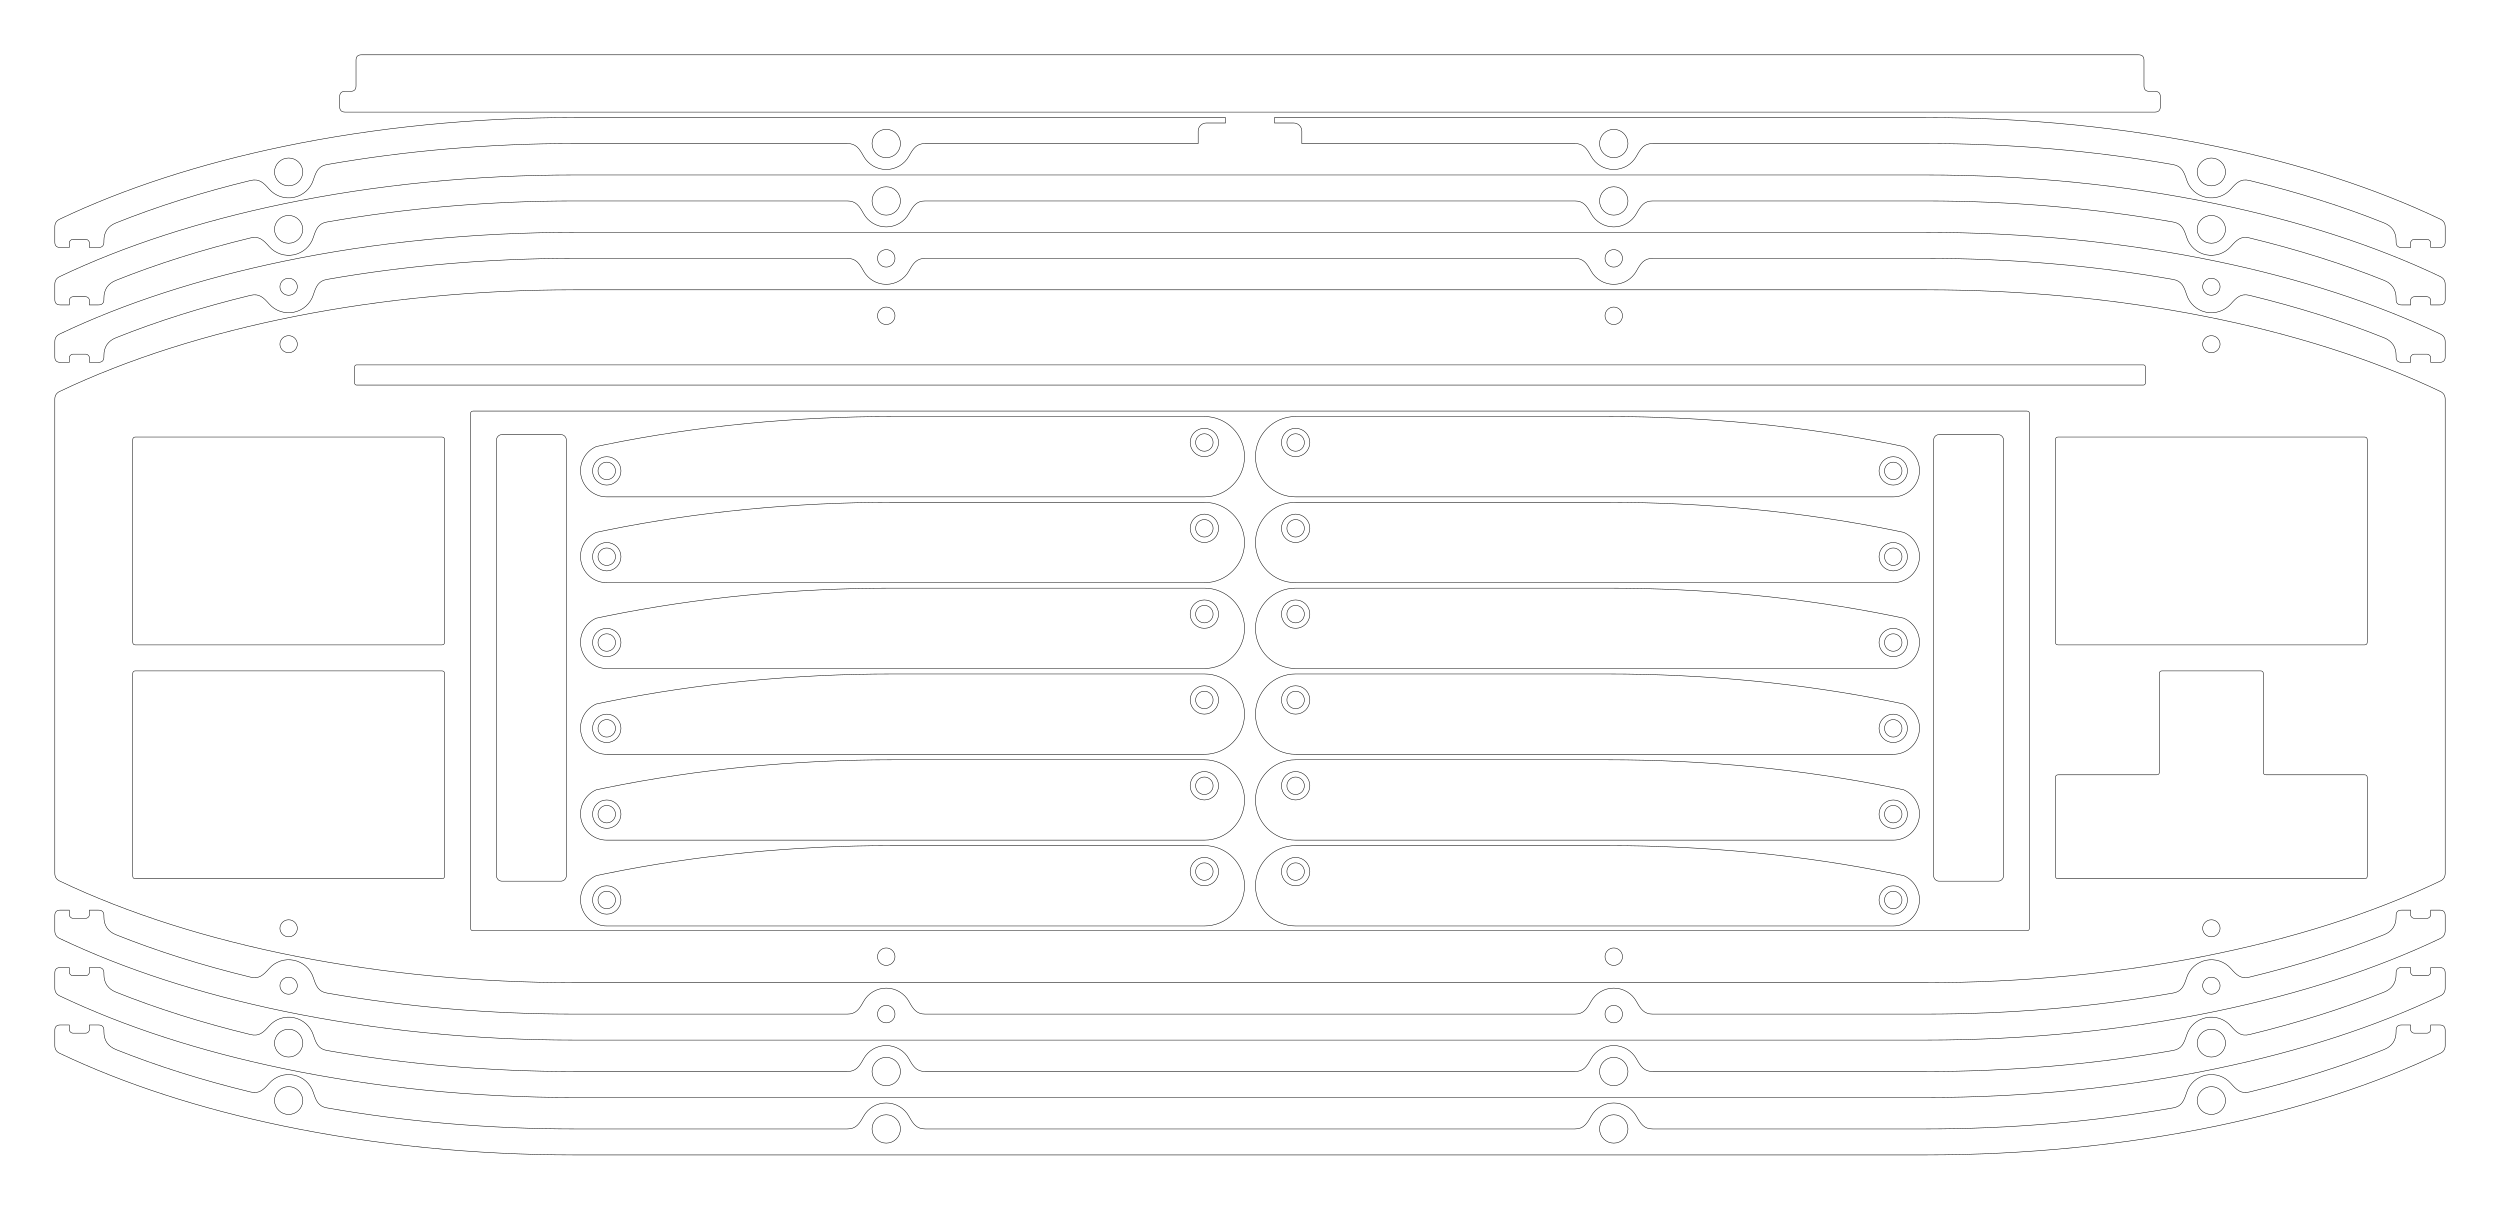
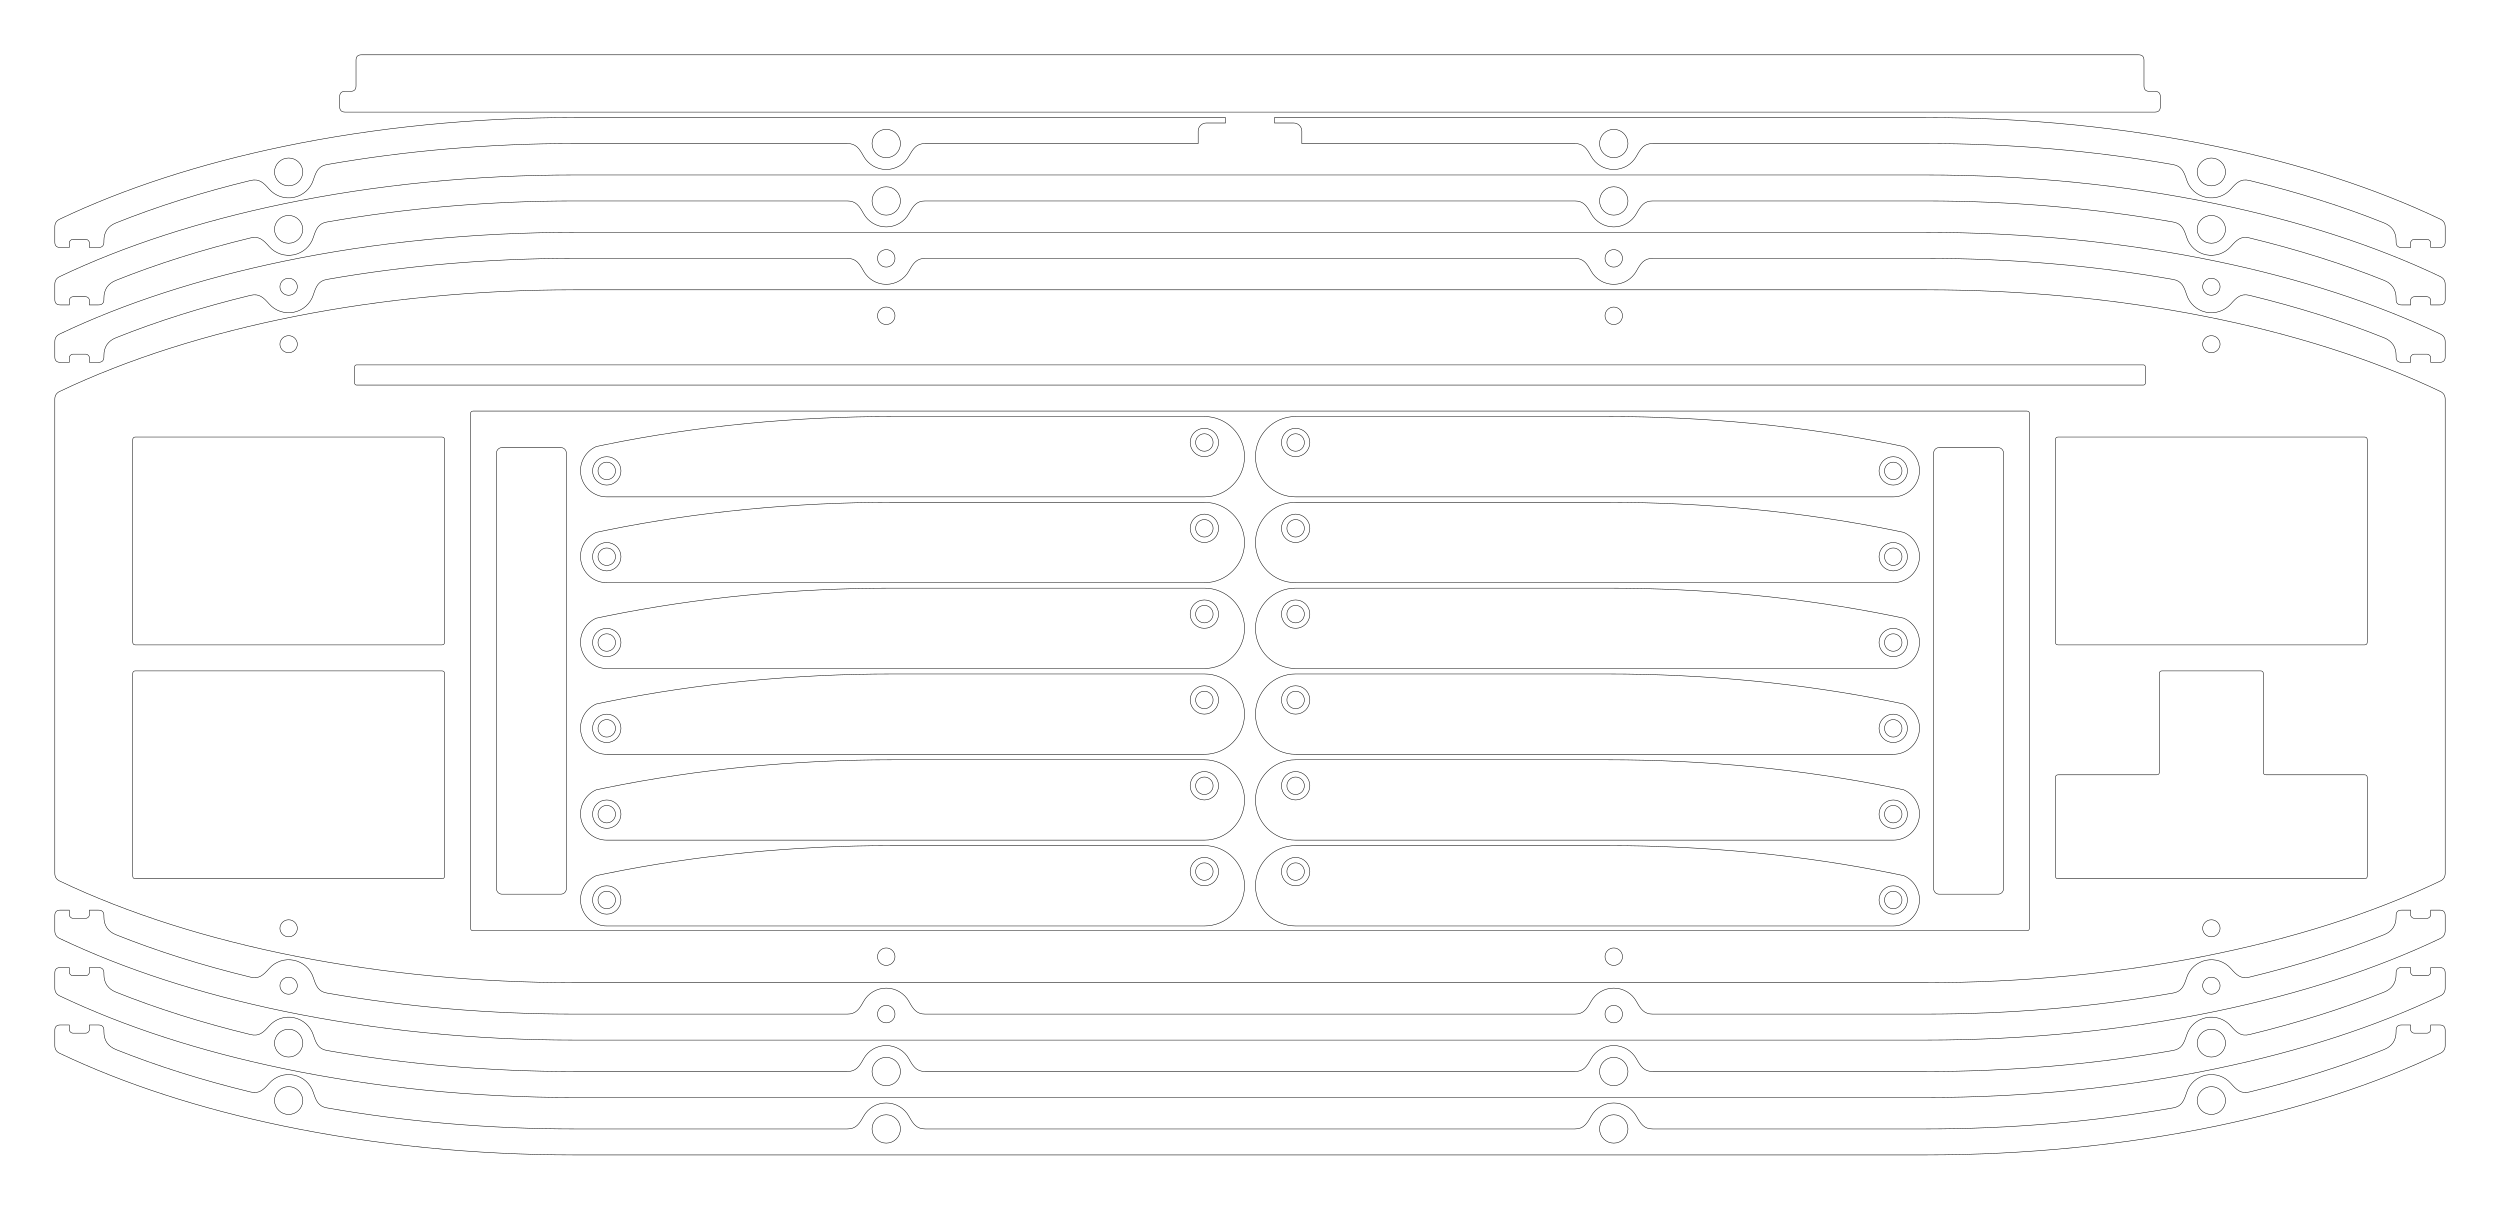
<svg xmlns="http://www.w3.org/2000/svg" width="458.24mm" height="221.74mm" viewBox="-229.12 -116.62 458.24 221.74" version="1.1">
  <g transform="scale(1,-1)" stroke-linecap="round">
    <g fill="none" stroke="rgb(0,0,0)" stroke-width="0.09">
      <path d="M -123.825,63.5 L 123.825,63.5 A 133.35,63.5 0.0 0,0 218.174,44.874 C 218.776,44.588 219.075,44.107 219.075,43.441 L 219.075,-43.441 C 219.075,-44.107 218.776,-44.588 218.174,-44.874 A 133.35,63.5 0.0 0,0 123.825,-63.5 L -123.825,-63.5 A 133.35,63.5 0.0 0,0 -218.174,-44.874 C -218.776,-44.588 -219.075,-44.107 -219.075,-43.441 L -219.075,43.441 C -219.075,44.107 -218.776,44.588 -218.174,44.874 A 133.35,63.5 0.0 0,0 -123.825,63.5 M -174.613,-53.532 A 1.6,1.6 0.0 0,1 -177.812,-53.532 A 1.6,1.6 0.0 0,1 -174.613,-53.532 M -65.075,-58.737 A 1.6,1.6 0.0 0,1 -68.275,-58.737 A 1.6,1.6 0.0 0,1 -65.075,-58.737 M -204.787,-43.95 C -204.787,-44.283 -204.621,-44.45 -204.287,-44.45 L -148.137,-44.45 C -147.804,-44.45 -147.637,-44.283 -147.637,-43.95 L -147.637,-6.85 C -147.637,-6.517 -147.804,-6.35 -148.137,-6.35 L -204.287,-6.35 C -204.621,-6.35 -204.787,-6.517 -204.787,-6.85 L -204.787,-43.95 M 68.275,-58.737 A 1.6,1.6 0.0 0,1 65.075,-58.737 A 1.6,1.6 0.0 0,1 68.275,-58.737 M 177.812,-53.532 A 1.6,1.6 0.0 0,1 174.613,-53.532 A 1.6,1.6 0.0 0,1 177.812,-53.532 M -142.875,-53.475 C -142.875,-53.808 -142.708,-53.975 -142.375,-53.975 L 142.375,-53.975 C 142.708,-53.975 142.875,-53.808 142.875,-53.475 L 142.875,40.775 C 142.875,41.108 142.708,41.275 142.375,41.275 L -142.375,41.275 C -142.708,41.275 -142.875,41.108 -142.875,40.775 L -142.875,-53.475 M 147.637,-43.95 C 147.637,-44.283 147.804,-44.45 148.137,-44.45 L 204.287,-44.45 C 204.621,-44.45 204.787,-44.283 204.787,-43.95 L 204.787,-25.9 C 204.787,-25.567 204.621,-25.4 204.287,-25.4 L 186.238,-25.4 C 185.904,-25.4 185.738,-25.233 185.738,-24.9 L 185.738,-6.85 C 185.738,-6.517 185.571,-6.35 185.238,-6.35 L 167.188,-6.35 C 166.854,-6.35 166.688,-6.517 166.688,-6.85 L 166.688,-24.9 C 166.688,-25.233 166.521,-25.4 166.188,-25.4 L 148.137,-25.4 C 147.804,-25.4 147.637,-25.567 147.637,-25.9 L 147.637,-43.95 M -204.787,-1.087 C -204.787,-1.421 -204.621,-1.587 -204.287,-1.587 L -148.137,-1.587 C -147.804,-1.587 -147.637,-1.421 -147.637,-1.087 L -147.637,36.013 C -147.637,36.346 -147.804,36.513 -148.137,36.513 L -204.287,36.513 C -204.621,36.513 -204.787,36.346 -204.787,36.013 L -204.787,-1.087 M -174.613,53.532 A 1.6,1.6 0.0 0,1 -177.812,53.532 A 1.6,1.6 0.0 0,1 -174.613,53.532 M -65.075,58.737 A 1.6,1.6 0.0 0,1 -68.275,58.737 A 1.6,1.6 0.0 0,1 -65.075,58.737 M 147.637,-1.087 C 147.637,-1.421 147.804,-1.587 148.137,-1.587 L 204.287,-1.587 C 204.621,-1.587 204.787,-1.421 204.787,-1.087 L 204.787,36.013 C 204.787,36.346 204.621,36.513 204.287,36.513 L 148.137,36.513 C 147.804,36.513 147.637,36.346 147.637,36.013 L 147.637,-1.087 M -164.113,46.388 A 0.35,0.35 0.0 0,1 -163.763,46.038 L 163.763,46.038 A 0.35,0.35 0.0 0,1 164.113,46.388 L 164.113,49.388 A 0.35,0.35 0.0 0,1 163.763,49.737 L -163.763,49.737 A 0.35,0.35 0.0 0,1 -164.113,49.388 L -164.113,46.388 M 68.275,58.737 A 1.6,1.6 0.0 0,1 65.075,58.737 A 1.6,1.6 0.0 0,1 68.275,58.737 M 177.812,53.532 A 1.6,1.6 0.0 0,1 174.613,53.532 A 1.6,1.6 0.0 0,1 177.812,53.532" />
      <path d="M 177.182,68.72 A 133.35,63.5 0.0 0,0 218.174,55.399 C 218.776,55.113 219.075,54.632 219.075,53.966 L 219.075,51.203 C 219.075,50.537 218.742,50.203 218.075,50.203 L 216.425,50.203 L 216.425,51.003 A 0.7,0.7 0.0 0,1 215.725,51.703 L 213.425,51.703 A 0.7,0.7 0.0 0,1 212.725,51.003 L 212.725,50.203 L 211.075,50.203 C 210.408,50.203 210.075,50.537 210.075,51.203 L 210.075,51.423 C 210.075,53.011 209.345,54.117 207.871,54.707 C 200.337,57.725 192.031,60.347 183.182,62.49 C 181.639,62.864 180.838,62.106 179.79,60.913 A 4.763,4.763 0.0 0,0 171.678,62.601 C 171.193,64.112 170.76,65.127 169.197,65.402 C 154.737,67.949 139.283,69.266 123.825,69.263 L 73.819,69.263 C 72.231,69.263 71.611,68.346 70.842,66.957 A 4.763,4.763 0.0 0,0 62.508,66.957 C 61.739,68.346 61.119,69.263 59.531,69.263 L -59.531,69.263 C -61.119,69.263 -61.739,68.346 -62.508,66.957 A 4.763,4.763 0.0 0,0 -70.842,66.957 C -71.611,68.346 -72.231,69.263 -73.819,69.263 L -123.825,69.263 C -139.283,69.266 -154.737,67.949 -169.197,65.402 C -170.76,65.127 -171.193,64.112 -171.678,62.601 A 4.763,4.763 -167.64 0,0 -179.79,60.913 C -180.838,62.106 -181.639,62.864 -183.182,62.49 C -192.031,60.347 -200.337,57.725 -207.871,54.707 C -209.345,54.117 -210.075,53.011 -210.075,51.423 L -210.075,51.203 C -210.075,50.537 -210.408,50.203 -211.075,50.203 L -212.725,50.203 L -212.725,51.003 A 0.7,0.7 0.0 0,1 -213.425,51.703 L -215.725,51.703 A 0.7,0.7 0.0 0,1 -216.425,51.003 L -216.425,50.203 L -218.075,50.203 C -218.742,50.203 -219.075,50.537 -219.075,51.203 L -219.075,53.966 C -219.075,54.632 -218.776,55.113 -218.174,55.399 A 133.35,63.5 0.0 0,0 -177.182,68.72 A 133.35,63.5 0.0 0,0 -123.825,74.025 L 123.825,74.025 A 133.35,63.5 0.0 0,0 177.182,68.72 M -174.613,64.057 A 1.6,1.6 0.0 0,1 -177.812,64.057 A 1.6,1.6 0.0 0,1 -174.613,64.057 M 177.812,64.057 A 1.6,1.6 0.0 0,1 174.613,64.057 A 1.6,1.6 0.0 0,1 177.812,64.057 M -65.075,69.263 A 1.6,1.6 0.0 0,1 -68.275,69.263 A 1.6,1.6 0.0 0,1 -65.075,69.263 M 68.275,69.263 A 1.6,1.6 0.0 0,1 65.075,69.263 A 1.6,1.6 0.0 0,1 68.275,69.263" />
      <path d="M -218.075,-50.203 L -216.425,-50.203 L -216.425,-51.003 A 0.7,0.7 0.0 0,1 -215.725,-51.703 L -213.425,-51.703 A 0.7,0.7 0.0 0,1 -212.725,-51.003 L -212.725,-50.203 L -211.075,-50.203 C -210.408,-50.203 -210.075,-50.537 -210.075,-51.203 L -210.075,-51.423 C -210.075,-53.011 -209.345,-54.117 -207.871,-54.707 C -200.337,-57.725 -192.031,-60.347 -183.182,-62.49 C -181.639,-62.864 -180.838,-62.106 -179.79,-60.913 A 4.763,4.763 -11.146 0,0 -171.678,-62.601 C -171.193,-64.112 -170.76,-65.127 -169.197,-65.402 C -154.737,-67.949 -139.283,-69.266 -123.825,-69.263 L -73.819,-69.263 C -72.231,-69.263 -71.611,-68.346 -70.842,-66.957 A 4.763,4.763 0.0 0,0 -62.508,-66.957 C -61.739,-68.346 -61.119,-69.263 -59.531,-69.263 L 59.531,-69.263 C 61.119,-69.263 61.739,-68.346 62.508,-66.957 A 4.763,4.763 0.0 0,0 70.842,-66.957 C 71.611,-68.346 72.231,-69.263 73.819,-69.263 L 123.825,-69.263 C 139.283,-69.266 154.737,-67.949 169.197,-65.402 C 170.76,-65.127 171.193,-64.112 171.678,-62.601 A 4.763,4.763 0.0 0,0 179.79,-60.913 C 180.838,-62.106 181.639,-62.864 183.182,-62.49 C 192.031,-60.347 200.337,-57.725 207.871,-54.707 C 209.345,-54.117 210.075,-53.011 210.075,-51.423 L 210.075,-51.203 C 210.075,-50.537 210.408,-50.203 211.075,-50.203 L 212.725,-50.203 L 212.725,-51.003 A 0.7,0.7 0.0 0,1 213.425,-51.703 L 215.725,-51.703 A 0.7,0.7 0.0 0,1 216.425,-51.003 L 216.425,-50.203 L 218.075,-50.203 C 218.742,-50.203 219.075,-50.537 219.075,-51.203 L 219.075,-53.966 C 219.075,-54.632 218.776,-55.113 218.174,-55.399 A 133.35,63.5 0.0 0,0 177.182,-68.72 A 133.35,63.5 0.0 0,0 123.825,-74.025 L -123.825,-74.025 A 133.35,63.5 0.0 0,0 -177.182,-68.72 A 133.35,63.5 0.0 0,0 -218.174,-55.399 C -218.776,-55.113 -219.075,-54.632 -219.075,-53.966 L -219.075,-51.203 C -219.075,-50.537 -218.742,-50.203 -218.075,-50.203 M -65.075,-69.263 A 1.6,1.6 0.0 0,1 -68.275,-69.263 A 1.6,1.6 0.0 0,1 -65.075,-69.263 M 68.275,-69.263 A 1.6,1.6 0.0 0,1 65.075,-69.263 A 1.6,1.6 0.0 0,1 68.275,-69.263 M -174.613,-64.057 A 1.6,1.6 0.0 0,1 -177.812,-64.057 A 1.6,1.6 0.0 0,1 -174.613,-64.057 M 177.812,-64.057 A 1.6,1.6 0.0 0,1 174.613,-64.057 A 1.6,1.6 0.0 0,1 177.812,-64.057" />
      <path d="M 177.182,79.245 A 133.35,63.5 0.0 0,0 218.174,65.924 C 218.776,65.638 219.075,65.157 219.075,64.491 L 219.075,61.728 C 219.075,61.062 218.742,60.728 218.075,60.728 L 216.425,60.728 L 216.425,61.528 A 0.7,0.7 0.0 0,1 215.725,62.228 L 213.425,62.228 A 0.7,0.7 0.0 0,1 212.725,61.528 L 212.725,60.728 L 211.075,60.728 C 210.408,60.728 210.075,61.062 210.075,61.728 L 210.075,61.948 C 210.075,63.536 209.345,64.642 207.871,65.232 C 200.337,68.25 192.031,70.872 183.182,73.015 C 181.639,73.389 180.838,72.631 179.79,71.438 A 4.763,4.763 0.0 0,0 171.678,73.126 C 171.193,74.637 170.76,75.652 169.197,75.927 C 154.737,78.474 139.283,79.791 123.825,79.787 L 73.819,79.787 C 72.231,79.787 71.611,78.871 70.842,77.482 A 4.763,4.763 0.0 0,0 62.508,77.482 C 61.739,78.871 61.119,79.787 59.531,79.787 L -59.531,79.787 C -61.119,79.787 -61.739,78.871 -62.508,77.482 A 4.763,4.763 0.0 0,0 -70.842,77.482 C -71.611,78.871 -72.231,79.787 -73.819,79.787 L -123.825,79.787 C -139.283,79.791 -154.737,78.474 -169.197,75.927 C -170.76,75.652 -171.193,74.637 -171.678,73.126 A 4.763,4.763 -167.64 0,0 -179.79,71.438 C -180.838,72.631 -181.639,73.389 -183.182,73.015 C -192.031,70.872 -200.337,68.25 -207.871,65.232 C -209.345,64.642 -210.075,63.536 -210.075,61.948 L -210.075,61.728 C -210.075,61.062 -210.408,60.728 -211.075,60.728 L -212.725,60.728 L -212.725,61.528 A 0.7,0.7 0.0 0,1 -213.425,62.228 L -215.725,62.228 A 0.7,0.7 0.0 0,1 -216.425,61.528 L -216.425,60.728 L -218.075,60.728 C -218.742,60.728 -219.075,61.062 -219.075,61.728 L -219.075,64.491 C -219.075,65.157 -218.776,65.638 -218.174,65.924 A 133.35,63.5 0.0 0,0 -177.182,79.245 A 133.35,63.5 0.0 0,0 -123.825,84.55 L 123.825,84.55 A 133.35,63.5 0.0 0,0 177.182,79.245 M -173.613,74.582 A 2.6,2.6 0.0 0,1 -178.812,74.582 A 2.6,2.6 0.0 0,1 -173.613,74.582 M 178.812,74.582 A 2.6,2.6 0.0 0,1 173.613,74.582 A 2.6,2.6 0.0 0,1 178.812,74.582 M -64.075,79.787 A 2.6,2.6 0.0 0,1 -69.275,79.787 A 2.6,2.6 0.0 0,1 -64.075,79.787 M 69.275,79.787 A 2.6,2.6 0.0 0,1 64.075,79.787 A 2.6,2.6 0.0 0,1 69.275,79.787" />
      <path d="M -218.075,-60.728 L -216.425,-60.728 L -216.425,-61.528 A 0.7,0.7 0.0 0,1 -215.725,-62.228 L -213.425,-62.228 A 0.7,0.7 0.0 0,1 -212.725,-61.528 L -212.725,-60.728 L -211.075,-60.728 C -210.408,-60.728 -210.075,-61.062 -210.075,-61.728 L -210.075,-61.948 C -210.075,-63.536 -209.345,-64.642 -207.871,-65.232 C -200.337,-68.25 -192.031,-70.872 -183.182,-73.015 C -181.639,-73.389 -180.838,-72.631 -179.79,-71.438 A 4.763,4.763 -11.146 0,0 -171.678,-73.126 C -171.193,-74.637 -170.76,-75.652 -169.197,-75.927 C -154.737,-78.474 -139.283,-79.791 -123.825,-79.787 L -73.819,-79.787 C -72.231,-79.787 -71.611,-78.871 -70.842,-77.482 A 4.763,4.763 0.0 0,0 -62.508,-77.482 C -61.739,-78.871 -61.119,-79.787 -59.531,-79.787 L 59.531,-79.787 C 61.119,-79.787 61.739,-78.871 62.508,-77.482 A 4.763,4.763 0.0 0,0 70.842,-77.482 C 71.611,-78.871 72.231,-79.787 73.819,-79.787 L 123.825,-79.787 C 139.283,-79.791 154.737,-78.474 169.197,-75.927 C 170.76,-75.652 171.193,-74.637 171.678,-73.126 A 4.763,4.763 0.0 0,0 179.79,-71.438 C 180.838,-72.631 181.639,-73.389 183.182,-73.015 C 192.031,-70.872 200.337,-68.25 207.871,-65.232 C 209.345,-64.642 210.075,-63.536 210.075,-61.948 L 210.075,-61.728 C 210.075,-61.062 210.408,-60.728 211.075,-60.728 L 212.725,-60.728 L 212.725,-61.528 A 0.7,0.7 0.0 0,1 213.425,-62.228 L 215.725,-62.228 A 0.7,0.7 0.0 0,1 216.425,-61.528 L 216.425,-60.728 L 218.075,-60.728 C 218.742,-60.728 219.075,-61.062 219.075,-61.728 L 219.075,-64.491 C 219.075,-65.157 218.776,-65.638 218.174,-65.924 A 133.35,63.5 0.0 0,0 177.182,-79.245 A 133.35,63.5 0.0 0,0 123.825,-84.55 L -123.825,-84.55 A 133.35,63.5 0.0 0,0 -177.182,-79.245 A 133.35,63.5 0.0 0,0 -218.174,-65.924 C -218.776,-65.638 -219.075,-65.157 -219.075,-64.491 L -219.075,-61.728 C -219.075,-61.062 -218.742,-60.728 -218.075,-60.728 M -64.075,-79.787 A 2.6,2.6 0.0 0,1 -69.275,-79.787 A 2.6,2.6 0.0 0,1 -64.075,-79.787 M 69.275,-79.787 A 2.6,2.6 0.0 0,1 64.075,-79.787 A 2.6,2.6 0.0 0,1 69.275,-79.787 M -173.613,-74.582 A 2.6,2.6 0.0 0,1 -178.812,-74.582 A 2.6,2.6 0.0 0,1 -173.613,-74.582 M 178.812,-74.582 A 2.6,2.6 0.0 0,1 173.613,-74.582 A 2.6,2.6 0.0 0,1 178.812,-74.582" />
      <path d="M -4.5,95.075 L -4.5,94.075 L -8.0,94.075 A 1.5,1.5 0.0 0,1 -9.5,92.575 L -9.5,90.312 L -59.531,90.312 C -61.119,90.312 -61.739,89.396 -62.508,88.007 A 4.763,4.763 0.0 0,0 -70.842,88.007 C -71.611,89.396 -72.231,90.312 -73.819,90.312 L -123.825,90.312 C -139.283,90.316 -154.737,88.999 -169.197,86.452 C -170.76,86.177 -171.193,85.162 -171.678,83.651 A 4.763,4.763 -167.64 0,0 -179.79,81.963 C -180.838,83.156 -181.639,83.914 -183.182,83.54 C -192.031,81.397 -200.337,78.775 -207.871,75.757 C -209.345,75.167 -210.075,74.061 -210.075,72.473 L -210.075,72.253 C -210.075,71.587 -210.408,71.253 -211.075,71.253 L -212.725,71.253 L -212.725,72.053 A 0.7,0.7 0.0 0,1 -213.425,72.753 L -215.725,72.753 A 0.7,0.7 0.0 0,1 -216.425,72.053 L -216.425,71.253 L -218.075,71.253 C -218.742,71.253 -219.075,71.587 -219.075,72.253 L -219.075,75.016 C -219.075,75.682 -218.776,76.163 -218.174,76.449 A 133.35,63.5 0.0 0,0 -177.182,89.77 A 133.35,63.5 0.0 0,0 -123.825,95.075 L -4.5,95.075 M -173.613,85.107 A 2.6,2.6 0.0 0,1 -178.812,85.107 A 2.6,2.6 0.0 0,1 -173.613,85.107 M -64.075,90.312 A 2.6,2.6 0.0 0,1 -69.275,90.312 A 2.6,2.6 0.0 0,1 -64.075,90.312" />
      <path d="M 218.174,76.449 C 218.776,76.163 219.075,75.682 219.075,75.016 L 219.075,72.253 C 219.075,71.587 218.742,71.253 218.075,71.253 L 216.425,71.253 L 216.425,72.053 A 0.7,0.7 0.0 0,1 215.725,72.753 L 213.425,72.753 A 0.7,0.7 0.0 0,1 212.725,72.053 L 212.725,71.253 L 211.075,71.253 C 210.408,71.253 210.075,71.587 210.075,72.253 L 210.075,72.473 C 210.075,74.061 209.345,75.167 207.871,75.757 C 200.337,78.775 192.031,81.397 183.182,83.54 C 181.639,83.914 180.838,83.156 179.79,81.963 A 4.763,4.763 0.0 0,0 171.678,83.651 C 171.193,85.162 170.76,86.177 169.197,86.452 C 154.737,88.999 139.283,90.316 123.825,90.312 L 73.819,90.312 C 72.231,90.312 71.611,89.396 70.842,88.007 A 4.763,4.763 0.0 0,0 62.508,88.007 C 61.739,89.396 61.119,90.312 59.531,90.312 L 9.5,90.312 L 9.5,92.575 A 1.5,1.5 0.0 0,1 8.0,94.075 L 4.5,94.075 L 4.5,95.075 L 123.825,95.075 A 133.35,63.5 0.0 0,0 177.182,89.77 A 133.35,63.5 0.0 0,0 218.174,76.449 M 178.812,85.107 A 2.6,2.6 0.0 0,1 173.613,85.107 A 2.6,2.6 0.0 0,1 178.812,85.107 M 69.275,90.312 A 2.6,2.6 0.0 0,1 64.075,90.312 A 2.6,2.6 0.0 0,1 69.275,90.312" />
      <path d="M -218.075,-71.253 L -216.425,-71.253 L -216.425,-72.053 A 0.7,0.7 0.0 0,1 -215.725,-72.753 L -213.425,-72.753 A 0.7,0.7 0.0 0,1 -212.725,-72.053 L -212.725,-71.253 L -211.075,-71.253 C -210.408,-71.253 -210.075,-71.587 -210.075,-72.253 L -210.075,-72.473 C -210.075,-74.061 -209.345,-75.167 -207.871,-75.757 C -200.337,-78.775 -192.031,-81.397 -183.182,-83.54 C -181.639,-83.914 -180.838,-83.156 -179.79,-81.963 A 4.763,4.763 -11.146 0,0 -171.678,-83.651 C -171.193,-85.162 -170.76,-86.177 -169.197,-86.452 C -154.737,-88.999 -139.283,-90.316 -123.825,-90.312 L -73.819,-90.312 C -72.231,-90.312 -71.611,-89.396 -70.842,-88.007 A 4.763,4.763 0.0 0,0 -62.508,-88.007 C -61.739,-89.396 -61.119,-90.312 -59.531,-90.312 L 59.531,-90.312 C 61.119,-90.312 61.739,-89.396 62.508,-88.007 A 4.763,4.763 0.0 0,0 70.842,-88.007 C 71.611,-89.396 72.231,-90.312 73.819,-90.312 L 123.825,-90.312 C 139.283,-90.316 154.737,-88.999 169.197,-86.452 C 170.76,-86.177 171.193,-85.162 171.678,-83.651 A 4.763,4.763 0.0 0,0 179.79,-81.963 C 180.838,-83.156 181.639,-83.914 183.182,-83.54 C 192.031,-81.397 200.337,-78.775 207.871,-75.757 C 209.345,-75.167 210.075,-74.061 210.075,-72.473 L 210.075,-72.253 C 210.075,-71.587 210.408,-71.253 211.075,-71.253 L 212.725,-71.253 L 212.725,-72.053 A 0.7,0.7 0.0 0,1 213.425,-72.753 L 215.725,-72.753 A 0.7,0.7 0.0 0,1 216.425,-72.053 L 216.425,-71.253 L 218.075,-71.253 C 218.742,-71.253 219.075,-71.587 219.075,-72.253 L 219.075,-75.016 C 219.075,-75.682 218.776,-76.163 218.174,-76.449 A 133.35,63.5 0.0 0,0 177.182,-89.77 A 133.35,63.5 0.0 0,0 123.825,-95.075 L -123.825,-95.075 A 133.35,63.5 0.0 0,0 -177.182,-89.77 A 133.35,63.5 0.0 0,0 -218.174,-76.449 C -218.776,-76.163 -219.075,-75.682 -219.075,-75.016 L -219.075,-72.253 C -219.075,-71.587 -218.742,-71.253 -218.075,-71.253 M -64.075,-90.312 A 2.6,2.6 0.0 0,1 -69.275,-90.312 A 2.6,2.6 0.0 0,1 -64.075,-90.312 M 69.275,-90.312 A 2.6,2.6 0.0 0,1 64.075,-90.312 A 2.6,2.6 0.0 0,1 69.275,-90.312 M -173.613,-85.107 A 2.6,2.6 0.0 0,1 -178.812,-85.107 A 2.6,2.6 0.0 0,1 -173.613,-85.107 M 178.812,-85.107 A 2.6,2.6 0.0 0,1 173.613,-85.107 A 2.6,2.6 0.0 0,1 178.812,-85.107" />
      <path d="M -8.365,25.545 L -117.903,25.545 A 4.812,4.812 -90.0 0,0 -119.82,34.771 A 133.35,63.5 0.0 0,0 -117.903,35.17 A 133.35,63.5 0.0 0,0 -65.515,40.275 L -8.365,40.275 A 7.365,7.365 180.0 0,0 -8.365,25.545 M -115.303,30.307 A 2.6,2.6 0.0 0,1 -120.503,30.307 A 2.6,2.6 0.0 0,1 -115.303,30.307 M -5.765,35.513 A 2.6,2.6 0.0 0,1 -10.965,35.513 A 2.6,2.6 0.0 0,1 -5.765,35.513" />
      <circle cx="-8.365" cy="35.513" r="1.6" />
      <circle cx="-117.903" cy="30.307" r="1.6" />
      <path d="M 117.903,25.545 L 8.365,25.545 A 7.365,7.365 0.0 0,0 8.365,40.275 L 65.515,40.275 A 133.35,63.5 0.0 0,0 117.903,35.17 A 133.35,63.5 0.0 0,0 119.82,34.771 A 4.812,4.812 -90.0 0,0 117.903,25.545 M 120.503,30.307 A 2.6,2.6 0.0 0,1 115.303,30.307 A 2.6,2.6 0.0 0,1 120.503,30.307 M 10.965,35.513 A 2.6,2.6 0.0 0,1 5.765,35.513 A 2.6,2.6 0.0 0,1 10.965,35.513" />
      <circle cx="8.365" cy="35.513" r="1.6" />
      <circle cx="117.903" cy="30.307" r="1.6" />
      <path d="M -8.365,9.815 L -117.903,9.815 A 4.812,4.812 -90.0 0,0 -119.82,19.041 A 133.35,63.5 0.0 0,0 -117.903,19.439 A 133.35,63.5 0.0 0,0 -65.515,24.545 L -8.365,24.545 A 7.365,7.365 180.0 0,0 -8.365,9.815 M -115.303,14.577 A 2.6,2.6 0.0 0,1 -120.503,14.577 A 2.6,2.6 0.0 0,1 -115.303,14.577 M -5.765,19.782 A 2.6,2.6 0.0 0,1 -10.965,19.782 A 2.6,2.6 0.0 0,1 -5.765,19.782" />
      <circle cx="-8.365" cy="19.782" r="1.6" />
      <circle cx="-117.903" cy="14.577" r="1.6" />
      <path d="M 117.903,9.815 L 8.365,9.815 A 7.365,7.365 0.0 0,0 8.365,24.545 L 65.515,24.545 A 133.35,63.5 0.0 0,0 117.903,19.439 A 133.35,63.5 0.0 0,0 119.82,19.041 A 4.812,4.812 -90.0 0,0 117.903,9.815 M 120.503,14.577 A 2.6,2.6 0.0 0,1 115.303,14.577 A 2.6,2.6 0.0 0,1 120.503,14.577 M 10.965,19.782 A 2.6,2.6 0.0 0,1 5.765,19.782 A 2.6,2.6 0.0 0,1 10.965,19.782" />
      <circle cx="8.365" cy="19.782" r="1.6" />
      <circle cx="117.903" cy="14.577" r="1.6" />
      <path d="M -8.365,-5.915 L -117.903,-5.915 A 4.812,4.812 -90.0 0,0 -119.82,3.311 A 133.35,63.5 0.0 0,0 -117.903,3.709 A 133.35,63.5 0.0 0,0 -65.515,8.815 L -8.365,8.815 A 7.365,7.365 180.0 0,0 -8.365,-5.915 M -115.303,-1.153 A 2.6,2.6 0.0 0,1 -120.503,-1.153 A 2.6,2.6 0.0 0,1 -115.303,-1.153 M -5.765,4.052 A 2.6,2.6 0.0 0,1 -10.965,4.052 A 2.6,2.6 0.0 0,1 -5.765,4.052" />
      <circle cx="-8.365" cy="4.052" r="1.6" />
      <circle cx="-117.903" cy="-1.153" r="1.6" />
      <path d="M 117.903,-5.915 L 8.365,-5.915 A 7.365,7.365 0.0 0,0 8.365,8.815 L 65.515,8.815 A 133.35,63.5 0.0 0,0 117.903,3.709 A 133.35,63.5 0.0 0,0 119.82,3.311 A 4.812,4.812 -90.0 0,0 117.903,-5.915 M 120.503,-1.153 A 2.6,2.6 0.0 0,1 115.303,-1.153 A 2.6,2.6 0.0 0,1 120.503,-1.153 M 10.965,4.052 A 2.6,2.6 0.0 0,1 5.765,4.052 A 2.6,2.6 0.0 0,1 10.965,4.052" />
      <circle cx="8.365" cy="4.052" r="1.6" />
      <circle cx="117.903" cy="-1.153" r="1.6" />
      <path d="M -8.365,-21.645 L -117.903,-21.645 A 4.812,4.812 -90.0 0,0 -119.82,-12.419 A 133.35,63.5 0.0 0,0 -117.903,-12.021 A 133.35,63.5 0.0 0,0 -65.515,-6.915 L -8.365,-6.915 A 7.365,7.365 180.0 0,0 -8.365,-21.645 M -115.303,-16.883 A 2.6,2.6 0.0 0,1 -120.503,-16.883 A 2.6,2.6 0.0 0,1 -115.303,-16.883 M -5.765,-11.678 A 2.6,2.6 0.0 0,1 -10.965,-11.678 A 2.6,2.6 0.0 0,1 -5.765,-11.678" />
      <circle cx="-8.365" cy="-11.678" r="1.6" />
      <circle cx="-117.903" cy="-16.883" r="1.6" />
      <path d="M 117.903,-21.645 L 8.365,-21.645 A 7.365,7.365 0.0 0,0 8.365,-6.915 L 65.515,-6.915 A 133.35,63.5 0.0 0,0 117.903,-12.021 A 133.35,63.5 0.0 0,0 119.82,-12.419 A 4.812,4.812 -90.0 0,0 117.903,-21.645 M 120.503,-16.883 A 2.6,2.6 0.0 0,1 115.303,-16.883 A 2.6,2.6 0.0 0,1 120.503,-16.883 M 10.965,-11.678 A 2.6,2.6 0.0 0,1 5.765,-11.678 A 2.6,2.6 0.0 0,1 10.965,-11.678" />
      <circle cx="8.365" cy="-11.678" r="1.6" />
      <circle cx="117.903" cy="-16.883" r="1.6" />
      <path d="M -8.365,-37.375 L -117.903,-37.375 A 4.812,4.812 -90.0 0,0 -119.82,-28.149 A 133.35,63.5 0.0 0,0 -117.903,-27.751 A 133.35,63.5 0.0 0,0 -65.515,-22.645 L -8.365,-22.645 A 7.365,7.365 180.0 0,0 -8.365,-37.375 M -115.303,-32.613 A 2.6,2.6 0.0 0,1 -120.503,-32.613 A 2.6,2.6 0.0 0,1 -115.303,-32.613 M -5.765,-27.408 A 2.6,2.6 0.0 0,1 -10.965,-27.408 A 2.6,2.6 0.0 0,1 -5.765,-27.408" />
      <circle cx="-8.365" cy="-27.408" r="1.6" />
      <circle cx="-117.903" cy="-32.613" r="1.6" />
      <path d="M 117.903,-37.375 L 8.365,-37.375 A 7.365,7.365 0.0 0,0 8.365,-22.645 L 65.515,-22.645 A 133.35,63.5 0.0 0,0 117.903,-27.751 A 133.35,63.5 0.0 0,0 119.82,-28.149 A 4.812,4.812 -90.0 0,0 117.903,-37.375 M 120.503,-32.613 A 2.6,2.6 0.0 0,1 115.303,-32.613 A 2.6,2.6 0.0 0,1 120.503,-32.613 M 10.965,-27.408 A 2.6,2.6 0.0 0,1 5.765,-27.408 A 2.6,2.6 0.0 0,1 10.965,-27.408" />
      <circle cx="8.365" cy="-27.408" r="1.6" />
      <circle cx="117.903" cy="-32.613" r="1.6" />
      <path d="M -8.365,-53.106 L -117.903,-53.106 A 4.812,4.812 -90.0 0,0 -119.82,-43.88 A 133.35,63.5 0.0 0,0 -117.903,-43.481 A 133.35,63.5 0.0 0,0 -65.515,-38.375 L -8.365,-38.375 A 7.365,7.365 180.0 0,0 -8.365,-53.106 M -115.303,-48.343 A 2.6,2.6 0.0 0,1 -120.503,-48.343 A 2.6,2.6 0.0 0,1 -115.303,-48.343 M -5.765,-43.138 A 2.6,2.6 0.0 0,1 -10.965,-43.138 A 2.6,2.6 0.0 0,1 -5.765,-43.138" />
      <circle cx="-8.365" cy="-43.138" r="1.6" />
      <circle cx="-117.903" cy="-48.343" r="1.6" />
      <path d="M 117.903,-53.106 L 8.365,-53.106 A 7.365,7.365 0.0 0,0 8.365,-38.375 L 65.515,-38.375 A 133.35,63.5 0.0 0,0 117.903,-43.481 A 133.35,63.5 0.0 0,0 119.82,-43.88 A 4.812,4.812 -90.0 0,0 117.903,-53.106 M 120.503,-48.343 A 2.6,2.6 0.0 0,1 115.303,-48.343 A 2.6,2.6 0.0 0,1 120.503,-48.343 M 10.965,-43.138 A 2.6,2.6 0.0 0,1 5.765,-43.138 A 2.6,2.6 0.0 0,1 10.965,-43.138" />
      <circle cx="8.365" cy="-43.138" r="1.6" />
      <circle cx="117.903" cy="-48.343" r="1.6" />
      <path d="M -165.863,96.075 C -166.53,96.075 -166.863,96.408 -166.863,97.075 L -166.863,98.875 C -166.863,99.542 -166.53,99.875 -165.863,99.875 L -164.863,99.875 C -164.196,99.875 -163.863,100.208 -163.863,100.875 L -163.863,105.575 C -163.863,106.242 -163.53,106.575 -162.863,106.575 L 162.863,106.575 C 163.53,106.575 163.863,106.242 163.863,105.575 L 163.863,100.875 C 163.863,100.208 164.196,99.875 164.863,99.875 L 165.863,99.875 C 166.53,99.875 166.863,99.542 166.863,98.875 L 166.863,97.075 C 166.863,96.408 166.53,96.075 165.863,96.075 L -165.863,96.075" />
-       <path d="M 137.113,-44.897 L 126.312,-44.897 A 1.0,1.0 90.0 0,0 125.312,-43.897 L 125.312,35.959 A 1.0,1.0 90.0 0,0 126.312,36.959 L 137.113,36.959 A 1.0,1.0 90.0 0,0 138.113,35.959 L 138.113,-43.897 A 1.0,1.0 90.0 0,0 137.113,-44.897" />
-       <path d="M -126.312,-44.897 L -137.113,-44.897 A 1.0,1.0 90.0 0,0 -138.113,-43.897 L -138.113,35.959 A 1.0,1.0 90.0 0,0 -137.113,36.959 L -126.312,36.959 A 1.0,1.0 90.0 0,0 -125.312,35.959 L -125.312,-43.897 A 1.0,1.0 90.0 0,0 -126.312,-44.897" />
+       <path d="M 137.113,-47.278 L 126.312,-47.278 A 1.0,1.0 90.0 0,0 125.312,-46.278 L 125.312,33.578 A 1.0,1.0 90.0 0,0 126.312,34.578 L 137.113,34.578 A 1.0,1.0 90.0 0,0 138.113,33.578 L 138.113,-46.278 A 1.0,1.0 90.0 0,0 137.113,-47.278" />
+       <path d="M -126.312,-47.278 L -137.113,-47.278 A 1.0,1.0 90.0 0,0 -138.113,-46.278 L -138.113,33.578 A 1.0,1.0 90.0 0,0 -137.113,34.578 L -126.312,34.578 A 1.0,1.0 90.0 0,0 -125.312,33.578 L -125.312,-46.278 A 1.0,1.0 90.0 0,0 -126.312,-47.278" />
    </g>
  </g>
</svg>
